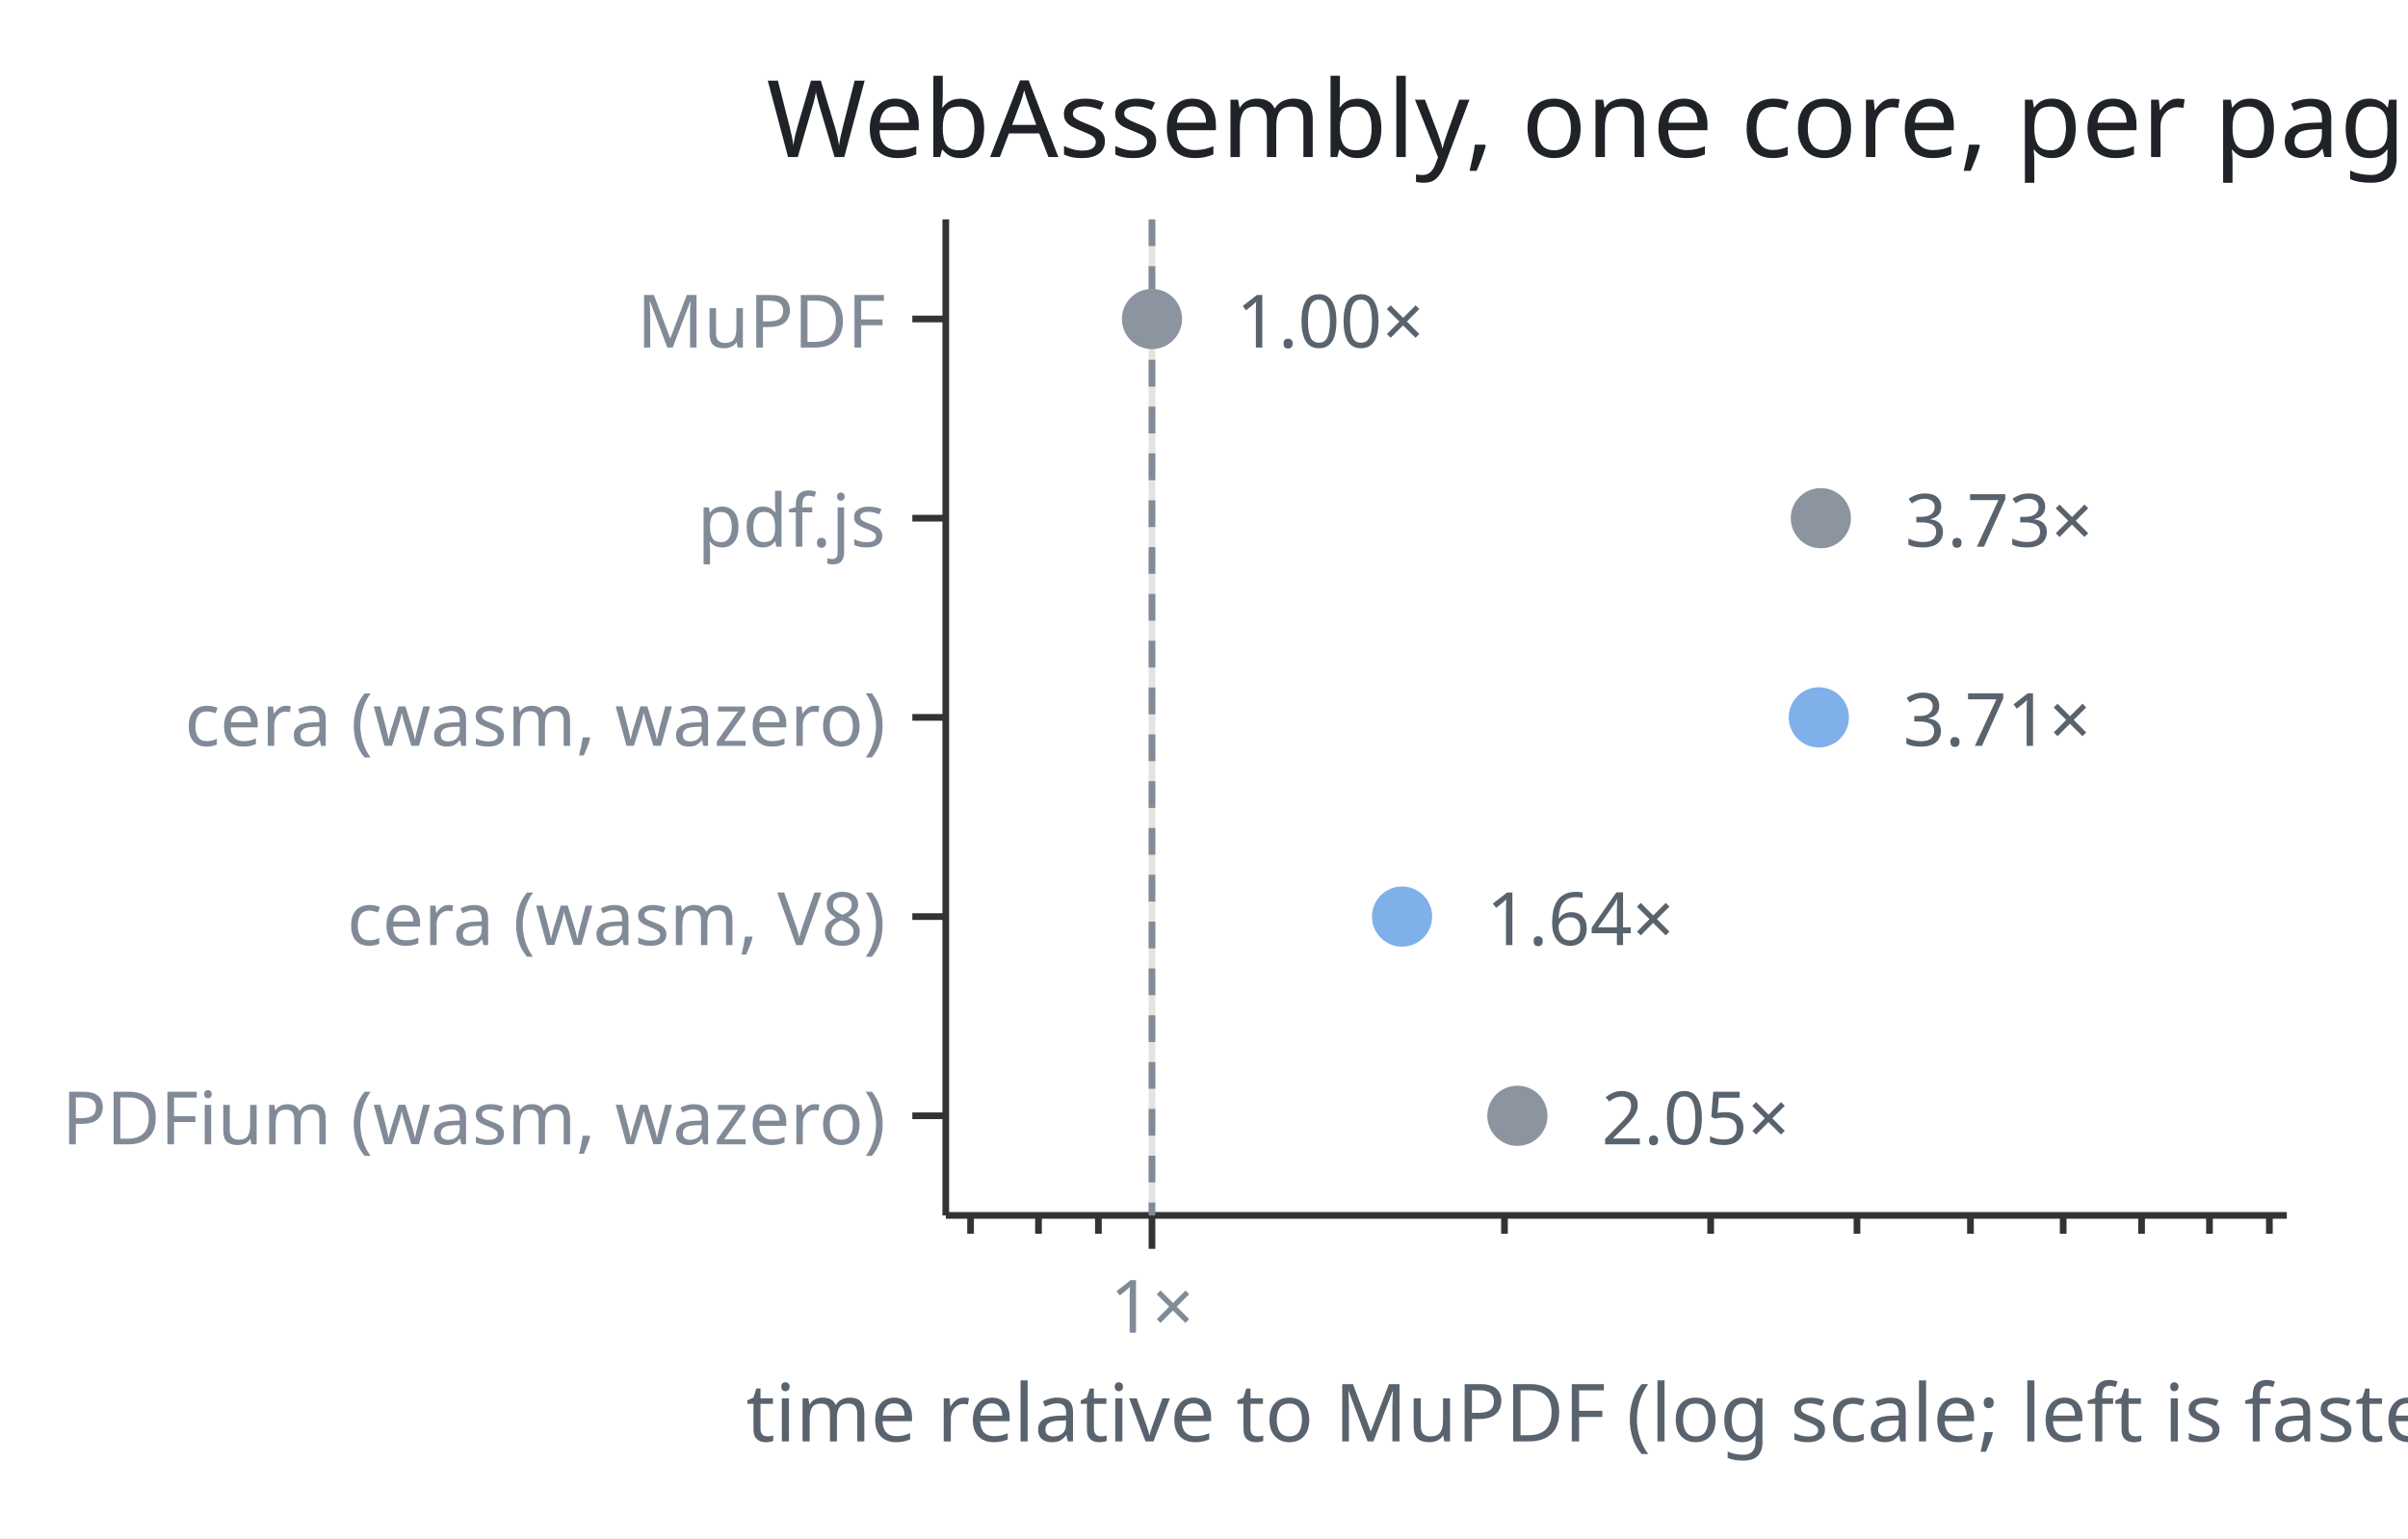
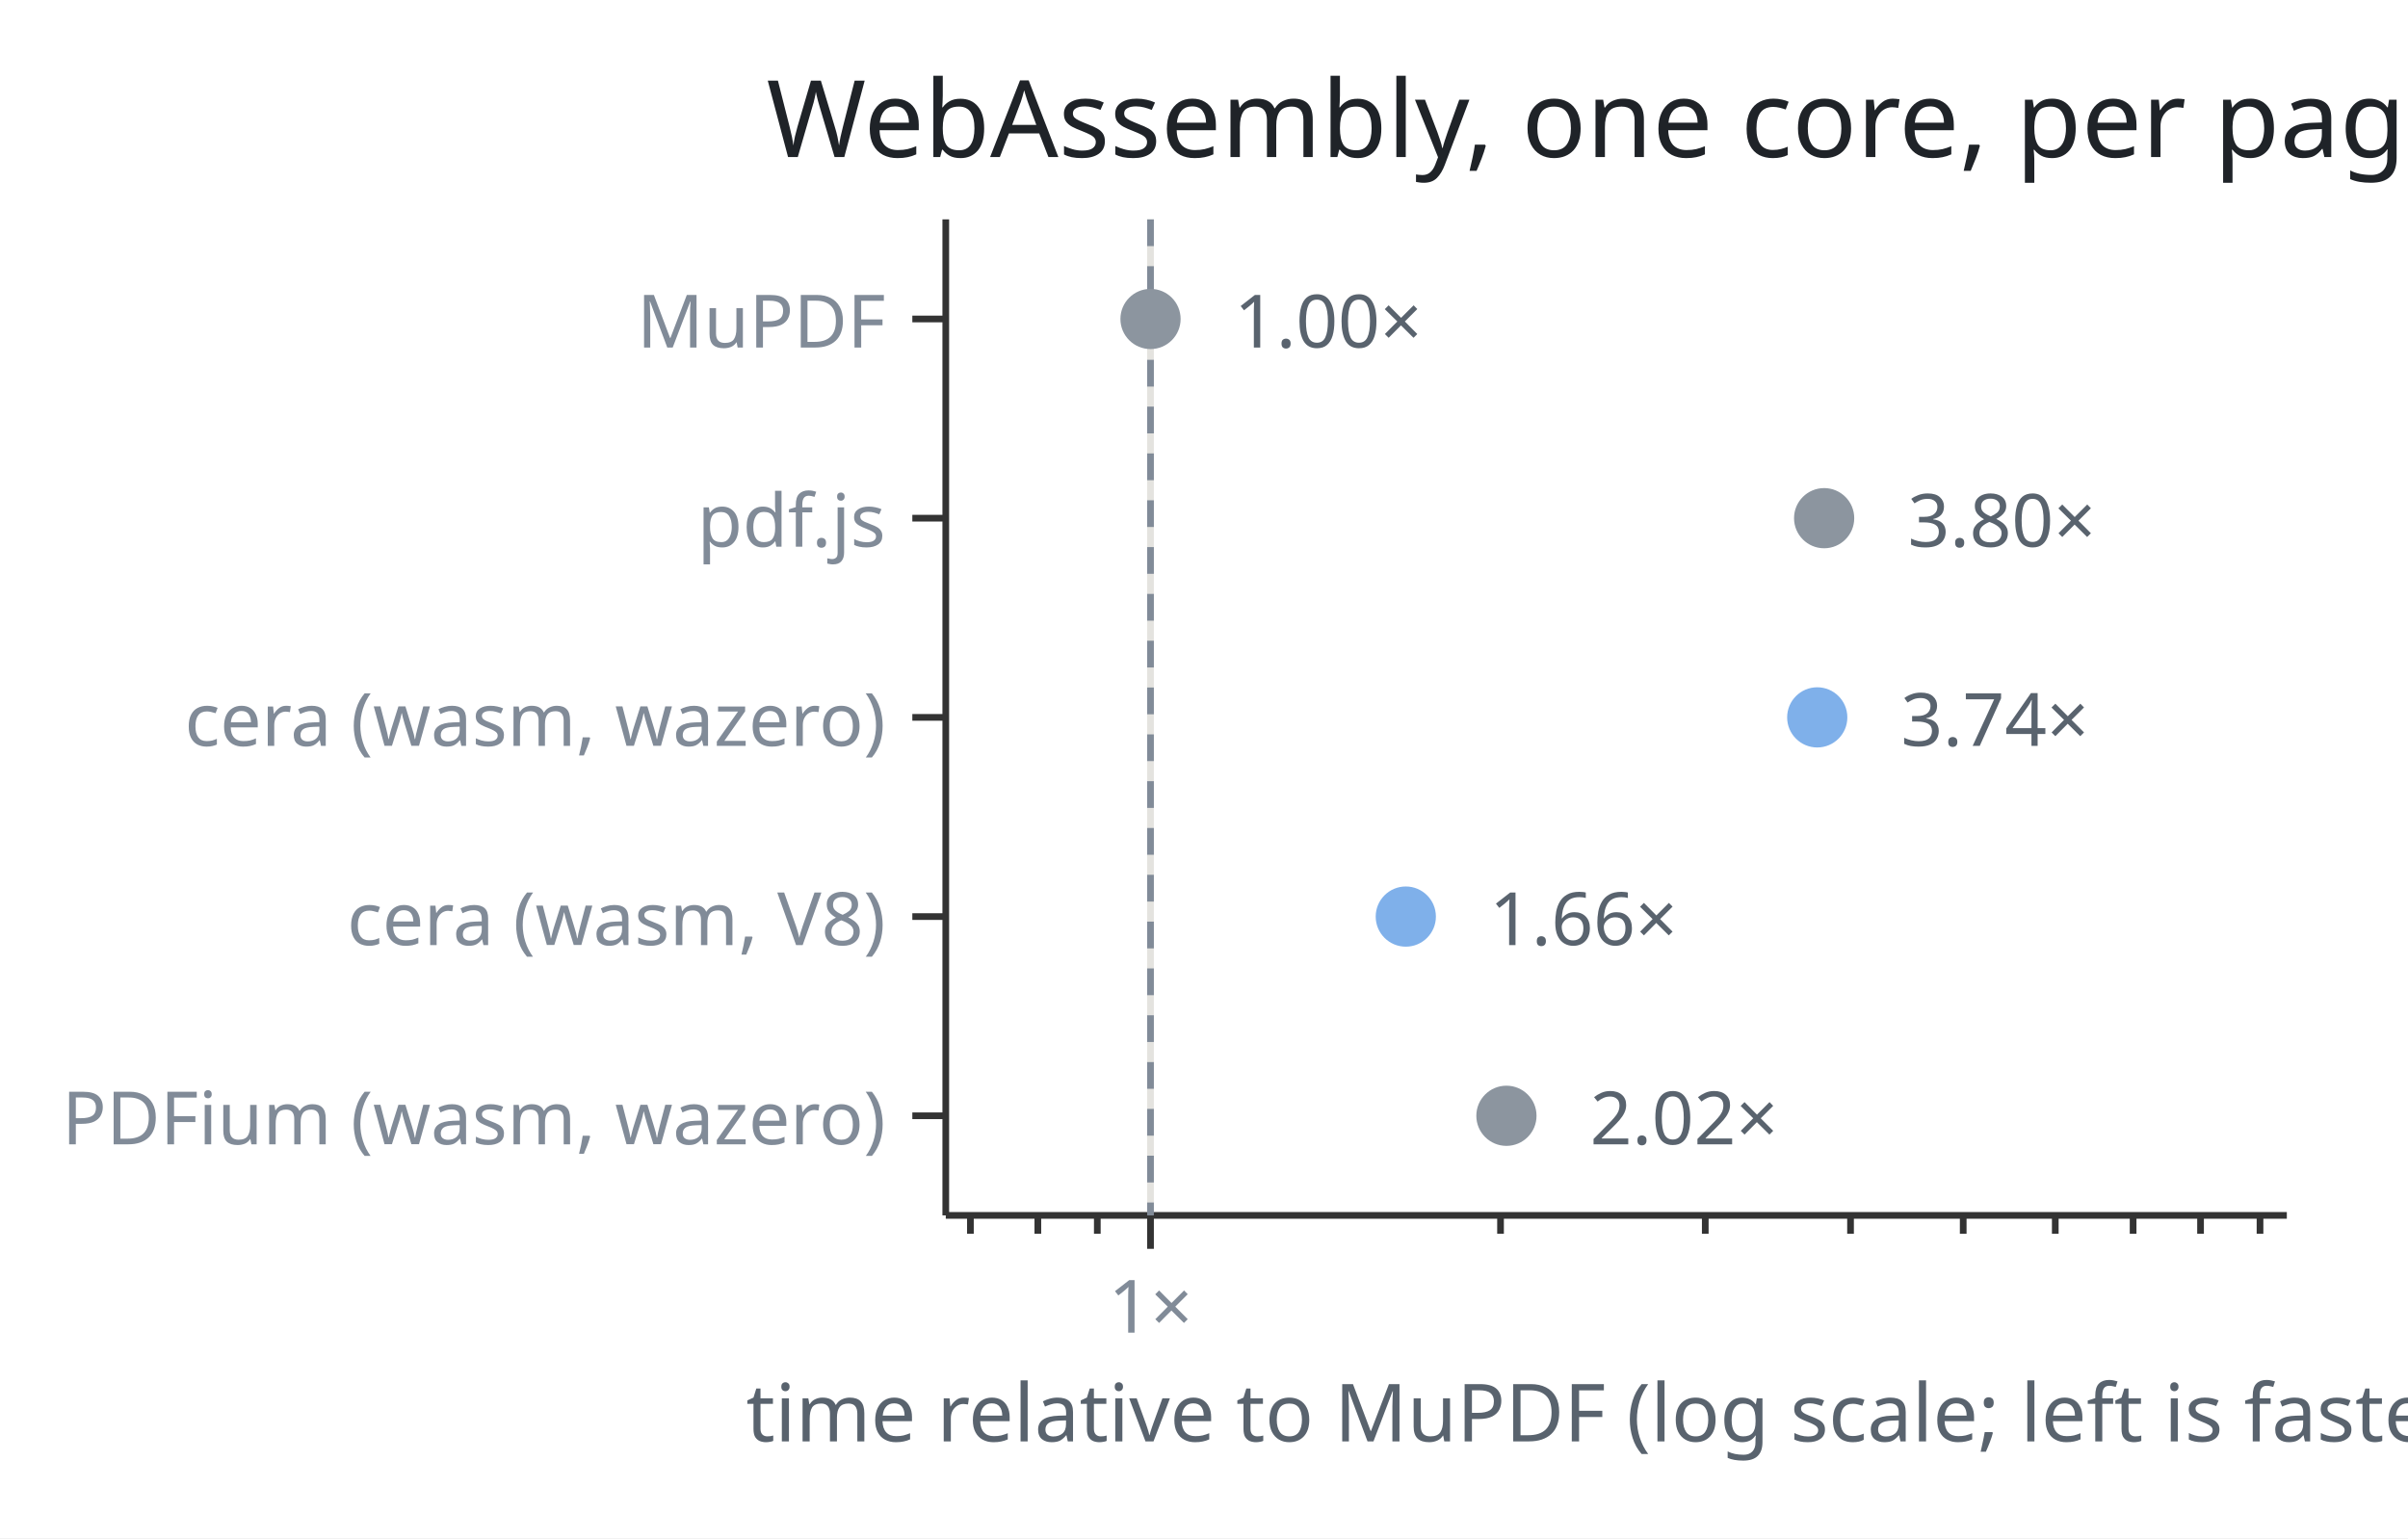
<svg xmlns="http://www.w3.org/2000/svg" width="360" height="230" viewBox="0 0 360 230" role="img" aria-labelledby="figure-title">
  <defs>
    <clipPath id="c1">
      <path d="M141.395,32.8 L341.884,32.8 L341.884,181.725 L141.395,181.725 Z" />
    </clipPath>
    <path id="m2" d="M4.5,0 C4.5,2.485 2.485,4.5 0,4.5 C-2.485,4.5 -4.5,2.485 -4.5,0 C-4.5,-2.485 -2.485,-4.5 0,-4.5 C2.485,-4.5 4.5,-2.485 4.5,0 Z" fill="#8c959f" />
    <path id="m3" d="M4.5,0 C4.5,2.485 2.485,4.5 0,4.5 C-2.485,4.5 -4.5,2.485 -4.5,0 C-4.5,-2.485 -2.485,-4.5 0,-4.5 C2.485,-4.5 4.5,-2.485 4.5,0 Z" fill="#7fb0ea" />
  </defs>
  <path d="M0,0 L360,0 L360,230 L0,230 Z" fill="#ffffff" />
-   <polyline fill="none" points="172.222,32.8 172.222,181.725" stroke="#e4e3df" />
+   <polyline fill="none" points="172.004,32.8 172.004,181.725" stroke="#e4e3df" />
  <polyline fill="none" points="141.395,181.725 341.884,181.725" stroke="#333333" />
  <polyline fill="none" points="141.395,32.8 141.395,181.725" stroke="#333333" />
-   <polyline fill="none" points="145.104,181.725 145.104,184.475" stroke="#333333" />
-   <polyline fill="none" points="155.257,181.725 155.257,184.475" stroke="#333333" />
-   <polyline fill="none" points="164.212,181.725 164.212,184.475" stroke="#333333" />
-   <polyline fill="none" points="172.222,181.725 172.222,186.725" stroke="#333333" />
-   <text x="172.222" y="190.725" font-family="sans-serif" font-size="11" text-anchor="middle" dominant-baseline="hanging" fill="#818b98">1×</text>
-   <polyline fill="none" points="224.922,181.725 224.922,184.475" stroke="#333333" />
-   <polyline fill="none" points="255.749,181.725 255.749,184.475" stroke="#333333" />
-   <polyline fill="none" points="277.621,181.725 277.621,184.475" stroke="#333333" />
-   <polyline fill="none" points="294.587,181.725 294.587,184.475" stroke="#333333" />
-   <polyline fill="none" points="308.449,181.725 308.449,184.475" stroke="#333333" />
-   <polyline fill="none" points="320.169,181.725 320.169,184.475" stroke="#333333" />
-   <polyline fill="none" points="330.321,181.725 330.321,184.475" stroke="#333333" />
-   <polyline fill="none" points="339.276,181.725 339.276,184.475" stroke="#333333" />
+   <polyline fill="none" points="145.078,181.725 145.078,184.475" stroke="#333333" />
+   <polyline fill="none" points="155.159,181.725 155.159,184.475" stroke="#333333" />
+   <polyline fill="none" points="164.05,181.725 164.05,184.475" stroke="#333333" />
+   <polyline fill="none" points="172.004,181.725 172.004,186.725" stroke="#333333" />
+   <text x="172.004" y="190.725" font-family="sans-serif" font-size="11" text-anchor="middle" dominant-baseline="hanging" fill="#818b98">1×</text>
+   <polyline fill="none" points="224.331,181.725 224.331,184.475" stroke="#333333" />
+   <polyline fill="none" points="254.94,181.725 254.94,184.475" stroke="#333333" />
+   <polyline fill="none" points="276.658,181.725 276.658,184.475" stroke="#333333" />
+   <polyline fill="none" points="293.503,181.725 293.503,184.475" stroke="#333333" />
+   <polyline fill="none" points="307.267,181.725 307.267,184.475" stroke="#333333" />
+   <polyline fill="none" points="318.904,181.725 318.904,184.475" stroke="#333333" />
+   <polyline fill="none" points="328.985,181.725 328.985,184.475" stroke="#333333" />
+   <polyline fill="none" points="337.876,181.725 337.876,184.475" stroke="#333333" />
  <polyline fill="none" points="136.395,166.832 141.395,166.832" stroke="#333333" />
  <text x="132.395" y="166.832" font-family="sans-serif" font-size="11" text-anchor="end" dominant-baseline="central" fill="#818b98">PDFium (wasm, wazero)</text>
  <polyline fill="none" points="136.395,137.047 141.395,137.047" stroke="#333333" />
  <text x="132.395" y="137.047" font-family="sans-serif" font-size="11" text-anchor="end" dominant-baseline="central" fill="#818b98">cera (wasm, V8)</text>
  <polyline fill="none" points="136.395,107.262 141.395,107.262" stroke="#333333" />
  <text x="132.395" y="107.262" font-family="sans-serif" font-size="11" text-anchor="end" dominant-baseline="central" fill="#818b98">cera (wasm, wazero)</text>
  <polyline fill="none" points="136.395,77.478 141.395,77.478" stroke="#333333" />
  <text x="132.395" y="77.478" font-family="sans-serif" font-size="11" text-anchor="end" dominant-baseline="central" fill="#818b98">pdf.js</text>
  <polyline fill="none" points="136.395,47.693 141.395,47.693" stroke="#333333" />
  <text x="132.395" y="47.693" font-family="sans-serif" font-size="11" text-anchor="end" dominant-baseline="central" fill="#818b98">MuPDF</text>
  <text x="241.639" y="23.488" font-family="sans-serif" font-size="16" text-anchor="middle" fill="#1f2328">WebAssembly, one core, per page</text>
  <text x="241.639" y="215.516" font-family="sans-serif" font-size="12" text-anchor="middle" fill="#59636e">time relative to MuPDF (log scale; left is faster)</text>
  <g clip-path="url(#c1)">
-     <polyline fill="none" points="172.222,32.8 172.222,181.725" stroke="#818b98" stroke-dasharray="4 3" />
-     <use href="#m2" x="172.222" y="47.693" />
-     <use href="#m2" x="272.219" y="77.478" />
-     <use href="#m2" x="226.853" y="166.832" />
-     <use href="#m3" x="271.919" y="107.262" />
-     <use href="#m3" x="209.61" y="137.047" />
-     <text x="184.806" y="47.693" font-family="sans-serif" font-size="11" dominant-baseline="central" fill="#59636e">1.00×</text>
-     <text x="284.803" y="77.478" font-family="sans-serif" font-size="11" dominant-baseline="central" fill="#59636e">3.73×</text>
-     <text x="284.503" y="107.262" font-family="sans-serif" font-size="11" dominant-baseline="central" fill="#59636e">3.71×</text>
-     <text x="222.194" y="137.047" font-family="sans-serif" font-size="11" dominant-baseline="central" fill="#59636e">1.64×</text>
-     <text x="239.437" y="166.832" font-family="sans-serif" font-size="11" dominant-baseline="central" fill="#59636e">2.05×</text>
+     <polyline fill="none" points="172.004,32.8 172.004,181.725" stroke="#818b98" stroke-dasharray="4 3" />
+     <use href="#m2" x="172.004" y="47.693" />
+     <use href="#m2" x="272.712" y="77.478" />
+     <use href="#m2" x="225.213" y="166.832" />
+     <use href="#m3" x="271.681" y="107.262" />
+     <use href="#m3" x="210.169" y="137.047" />
+     <text x="184.499" y="47.693" font-family="sans-serif" font-size="11" dominant-baseline="central" fill="#59636e">1.00×</text>
+     <text x="285.207" y="77.478" font-family="sans-serif" font-size="11" dominant-baseline="central" fill="#59636e">3.80×</text>
+     <text x="284.176" y="107.262" font-family="sans-serif" font-size="11" dominant-baseline="central" fill="#59636e">3.74×</text>
+     <text x="222.664" y="137.047" font-family="sans-serif" font-size="11" dominant-baseline="central" fill="#59636e">1.66×</text>
+     <text x="237.708" y="166.832" font-family="sans-serif" font-size="11" dominant-baseline="central" fill="#59636e">2.02×</text>
  </g>
</svg>
